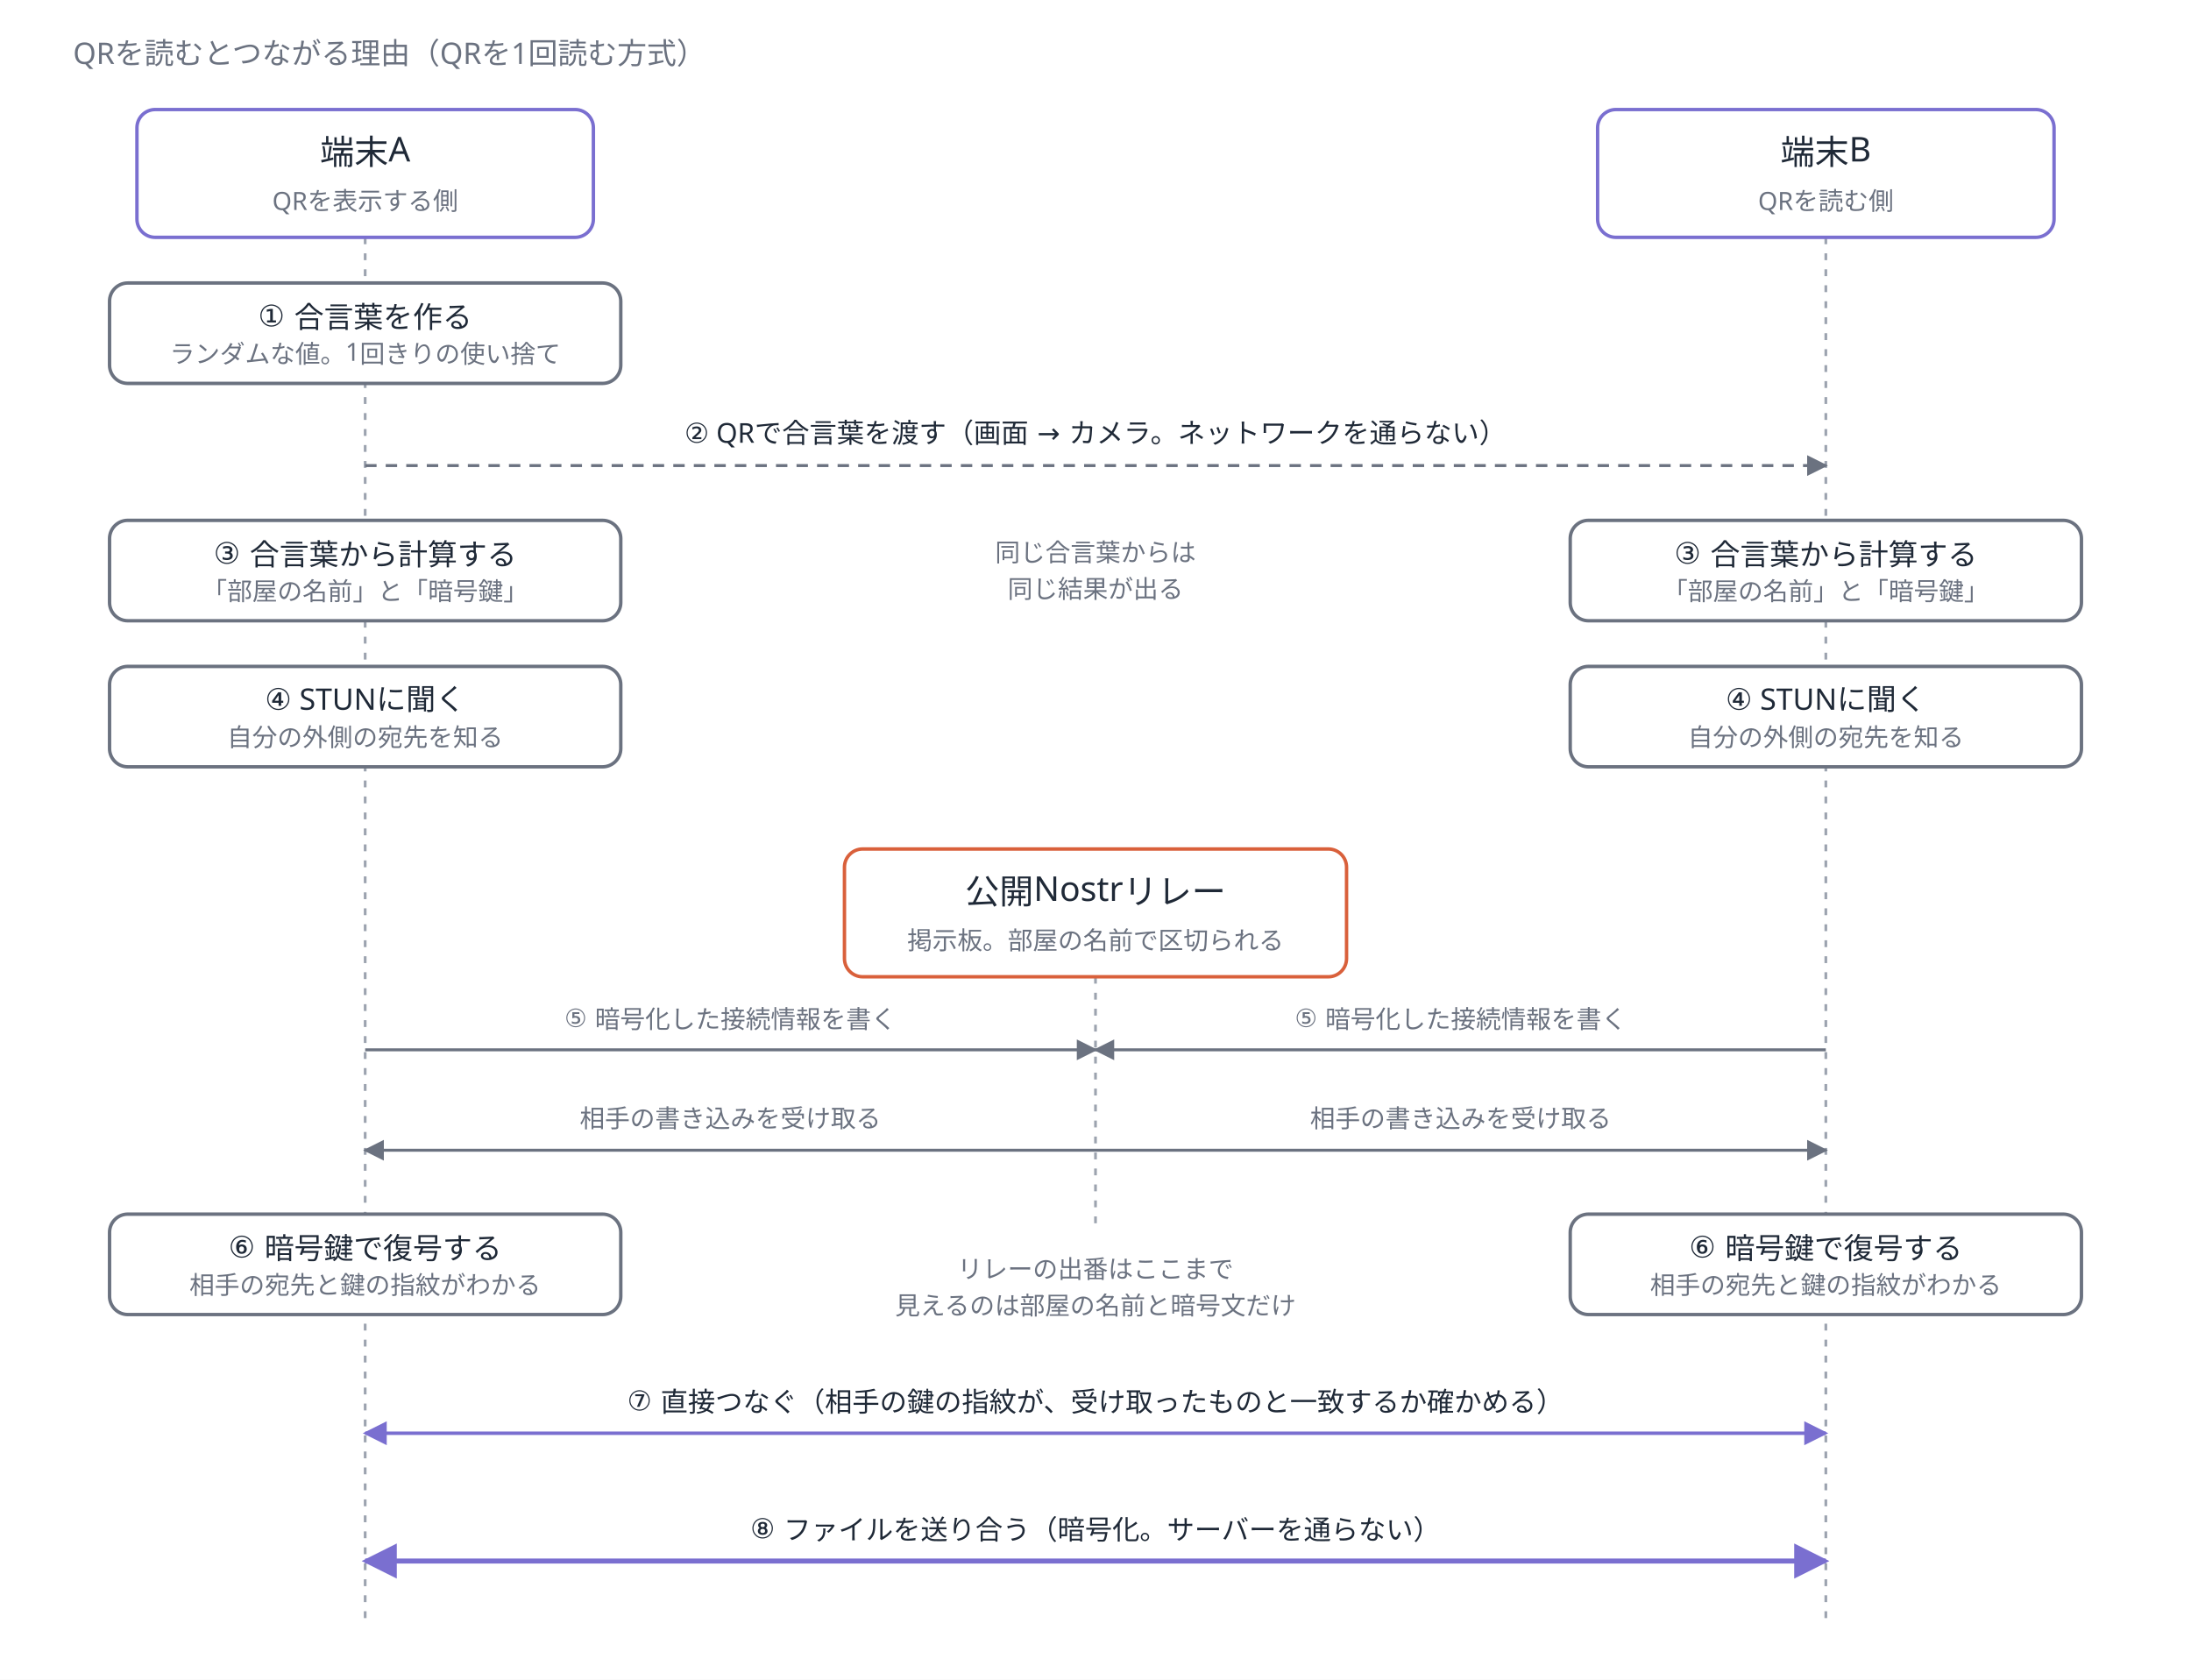
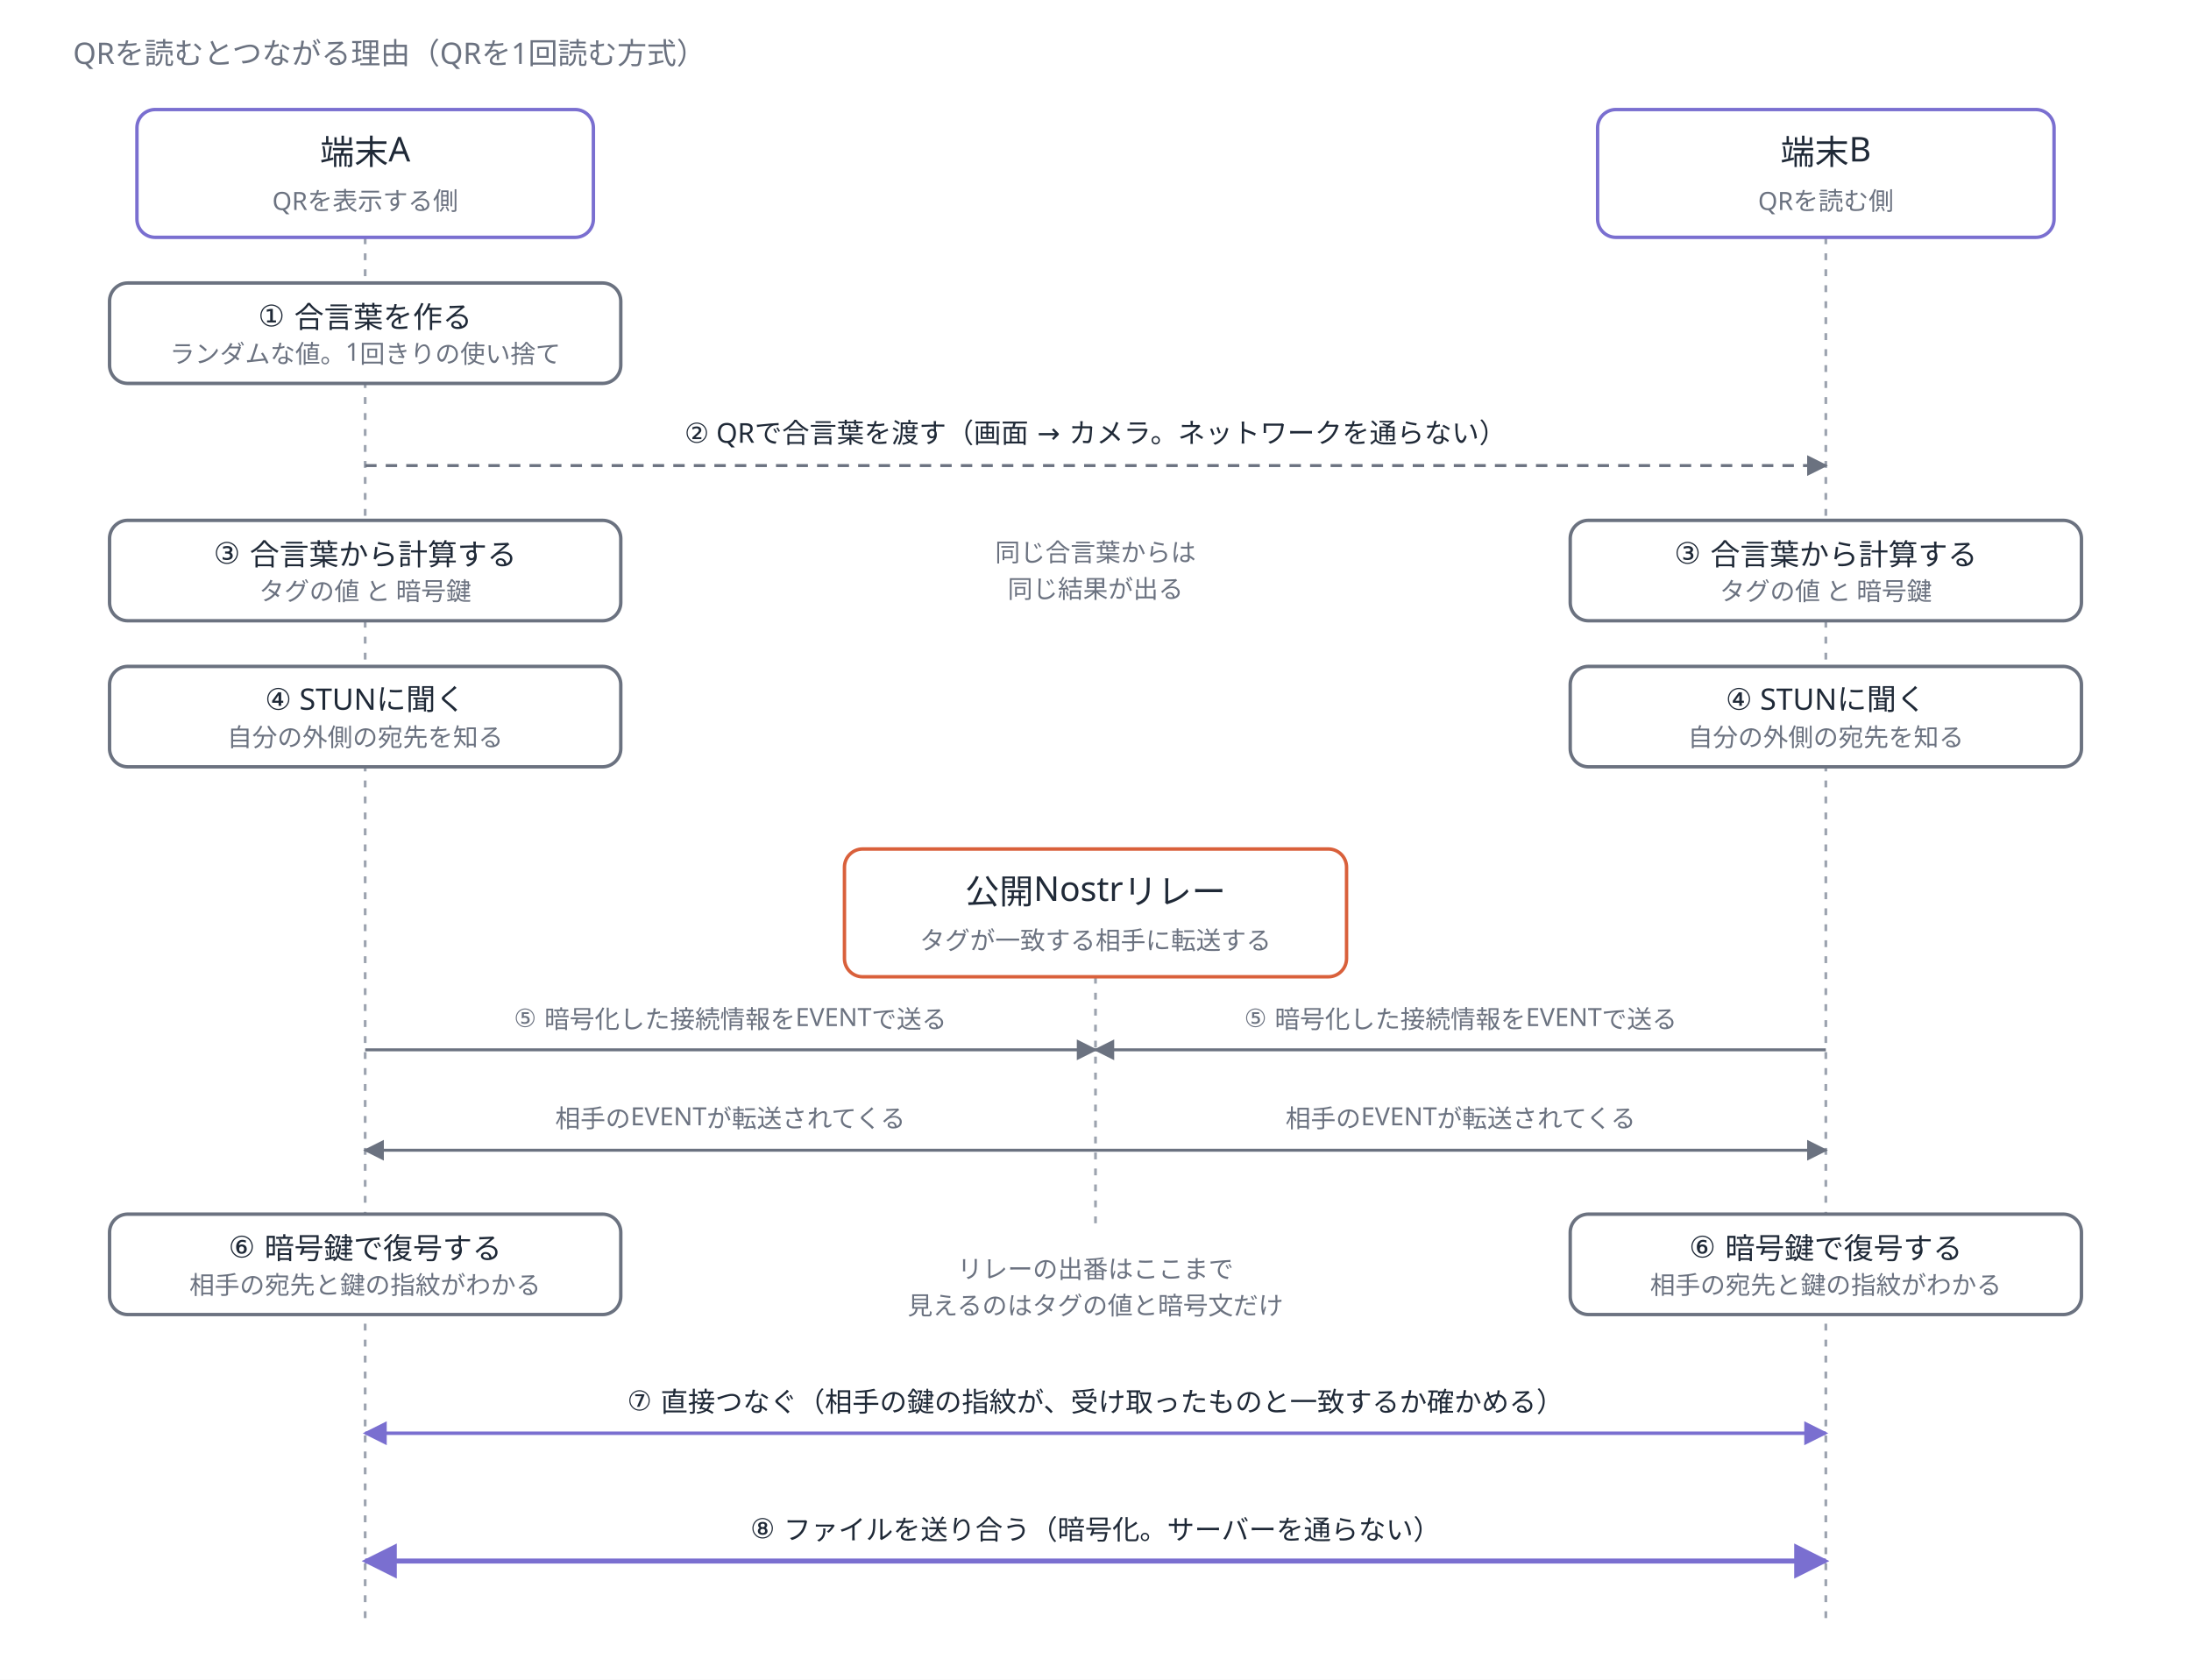
<svg xmlns="http://www.w3.org/2000/svg" viewBox="0 0 960 736" font-family="'Noto Sans JP','Hiragino Sans',sans-serif">
  <defs>
    <marker id="arrow" viewBox="0 0 10 10" refX="9" refY="5" markerWidth="7" markerHeight="7" orient="auto-start-reverse">
      <path d="M0,0 L10,5 L0,10 z" fill="#6b7280" />
    </marker>
    <marker id="arrow-p" viewBox="0 0 10 10" refX="9" refY="5" markerWidth="7" markerHeight="7" orient="auto-start-reverse">
      <path d="M0,0 L10,5 L0,10 z" fill="#7a6fd0" />
    </marker>
  </defs>
  <rect width="960" height="736" fill="#ffffff" />
  <text x="32" y="28" font-size="13" text-anchor="start" fill="#6b7280">QRを読むとつながる理由（QRを1回読む方式）</text>
  <line x1="160" y1="104" x2="160" y2="712" stroke="#9ca3af" stroke-width="1.2" stroke-dasharray="3 4" />
  <line x1="800" y1="104" x2="800" y2="712" stroke="#9ca3af" stroke-width="1.2" stroke-dasharray="3 4" />
  <line x1="480" y1="428" x2="480" y2="540" stroke="#9ca3af" stroke-width="1.2" stroke-dasharray="3 4" />
  <rect x="60" y="48" width="200" height="56" rx="8" fill="#ffffff" stroke="#7a6fd0" stroke-width="1.5" />
  <text x="160.0" y="72.0" font-size="15" text-anchor="middle" fill="#1f2937">端末A</text>
  <text x="160.0" y="92.0" font-size="11" text-anchor="middle" fill="#6b7280">QRを表示する側</text>
  <rect x="700" y="48" width="200" height="56" rx="8" fill="#ffffff" stroke="#7a6fd0" stroke-width="1.5" />
  <text x="800.0" y="72.0" font-size="15" text-anchor="middle" fill="#1f2937">端末B</text>
  <text x="800.0" y="92.0" font-size="11" text-anchor="middle" fill="#6b7280">QRを読む側</text>
  <rect x="48" y="124" width="224" height="44" rx="8" fill="#ffffff" stroke="#6b7280" stroke-width="1.5" />
  <text x="160" y="143" font-size="13" text-anchor="middle" fill="#1f2937">① 合言葉を作る</text>
  <text x="160" y="159" font-size="11" text-anchor="middle" fill="#6b7280">ランダムな値。1回きりの使い捨て</text>
  <line x1="160" y1="204" x2="800" y2="204" stroke="#6b7280" stroke-width="1.3" stroke-dasharray="5 4" marker-end="url(#arrow)" />
  <text x="480" y="194" font-size="12" text-anchor="middle" fill="#1f2937">② QRで合言葉を渡す（画面 → カメラ。ネットワークを通らない）</text>
  <rect x="48" y="228" width="224" height="44" rx="8" fill="#ffffff" stroke="#6b7280" stroke-width="1.5" />
  <text x="160" y="247" font-size="13" text-anchor="middle" fill="#1f2937">③ 合言葉から計算する</text>
-   <text x="160" y="263" font-size="11" text-anchor="middle" fill="#6b7280">「部屋の名前」と「暗号鍵」</text>
+   <text x="160" y="263" font-size="11" text-anchor="middle" fill="#6b7280">タグの値 と 暗号鍵</text>
  <rect x="688" y="228" width="224" height="44" rx="8" fill="#ffffff" stroke="#6b7280" stroke-width="1.5" />
  <text x="800" y="247" font-size="13" text-anchor="middle" fill="#1f2937">③ 合言葉から計算する</text>
-   <text x="800" y="263" font-size="11" text-anchor="middle" fill="#6b7280">「部屋の名前」と「暗号鍵」</text>
+   <text x="800" y="263" font-size="11" text-anchor="middle" fill="#6b7280">タグの値 と 暗号鍵</text>
  <text x="480" y="246" font-size="11" text-anchor="middle" fill="#6b7280">同じ合言葉からは</text>
  <text x="480" y="262" font-size="11" text-anchor="middle" fill="#6b7280">同じ結果が出る</text>
  <rect x="48" y="292" width="224" height="44" rx="8" fill="#ffffff" stroke="#6b7280" stroke-width="1.5" />
  <text x="160" y="311" font-size="13" text-anchor="middle" fill="#1f2937">④ STUNに聞く</text>
  <text x="160" y="327" font-size="11" text-anchor="middle" fill="#6b7280">自分の外側の宛先を知る</text>
  <rect x="688" y="292" width="224" height="44" rx="8" fill="#ffffff" stroke="#6b7280" stroke-width="1.5" />
  <text x="800" y="311" font-size="13" text-anchor="middle" fill="#1f2937">④ STUNに聞く</text>
  <text x="800" y="327" font-size="11" text-anchor="middle" fill="#6b7280">自分の外側の宛先を知る</text>
  <rect x="370" y="372" width="220" height="56" rx="8" fill="#ffffff" stroke="#d9603b" stroke-width="1.5" />
  <text x="480.0" y="396.0" font-size="15" text-anchor="middle" fill="#1f2937">公開Nostrリレー</text>
-   <text x="480.0" y="416.0" font-size="11" text-anchor="middle" fill="#6b7280">掲示板。部屋の名前で区切られる</text>
+   <text x="480.0" y="416.0" font-size="11" text-anchor="middle" fill="#6b7280">タグが一致する相手に転送する</text>
  <line x1="160" y1="460" x2="480" y2="460" stroke="#6b7280" stroke-width="1.3" marker-end="url(#arrow)" />
-   <text x="320" y="450" font-size="11" text-anchor="middle" fill="#6b7280">⑤ 暗号化した接続情報を書く</text>
+   <text x="320" y="450" font-size="11" text-anchor="middle" fill="#6b7280">⑤ 暗号化した接続情報をEVENTで送る</text>
  <line x1="800" y1="460" x2="480" y2="460" stroke="#6b7280" stroke-width="1.3" marker-end="url(#arrow)" />
-   <text x="640" y="450" font-size="11" text-anchor="middle" fill="#6b7280">⑤ 暗号化した接続情報を書く</text>
+   <text x="640" y="450" font-size="11" text-anchor="middle" fill="#6b7280">⑤ 暗号化した接続情報をEVENTで送る</text>
  <line x1="480" y1="504" x2="160" y2="504" stroke="#6b7280" stroke-width="1.3" marker-end="url(#arrow)" />
-   <text x="320" y="494" font-size="11" text-anchor="middle" fill="#6b7280">相手の書き込みを受け取る</text>
+   <text x="320" y="494" font-size="11" text-anchor="middle" fill="#6b7280">相手のEVENTが転送されてくる</text>
  <line x1="480" y1="504" x2="800" y2="504" stroke="#6b7280" stroke-width="1.3" marker-end="url(#arrow)" />
-   <text x="640" y="494" font-size="11" text-anchor="middle" fill="#6b7280">相手の書き込みを受け取る</text>
+   <text x="640" y="494" font-size="11" text-anchor="middle" fill="#6b7280">相手のEVENTが転送されてくる</text>
  <text x="480" y="560" font-size="11" text-anchor="middle" fill="#6b7280">リレーの出番はここまで</text>
-   <text x="480" y="576" font-size="11" text-anchor="middle" fill="#6b7280">見えるのは部屋の名前と暗号文だけ</text>
+   <text x="480" y="576" font-size="11" text-anchor="middle" fill="#6b7280">見えるのはタグの値と暗号文だけ</text>
  <rect x="48" y="532" width="224" height="44" rx="8" fill="#ffffff" stroke="#6b7280" stroke-width="1.5" />
  <text x="160" y="551" font-size="13" text-anchor="middle" fill="#1f2937">⑥ 暗号鍵で復号する</text>
  <text x="160" y="567" font-size="11" text-anchor="middle" fill="#6b7280">相手の宛先と鍵の指紋がわかる</text>
  <rect x="688" y="532" width="224" height="44" rx="8" fill="#ffffff" stroke="#6b7280" stroke-width="1.5" />
  <text x="800" y="551" font-size="13" text-anchor="middle" fill="#1f2937">⑥ 暗号鍵で復号する</text>
  <text x="800" y="567" font-size="11" text-anchor="middle" fill="#6b7280">相手の宛先と鍵の指紋がわかる</text>
  <line x1="160" y1="628" x2="800" y2="628" stroke="#7a6fd0" stroke-width="1.5" marker-start="url(#arrow-p)" marker-end="url(#arrow-p)" />
  <text x="480" y="618" font-size="12" text-anchor="middle" fill="#1f2937">⑦ 直接つなぐ（相手の鍵の指紋が、受け取ったものと一致するか確かめる）</text>
  <line x1="160" y1="684" x2="800" y2="684" stroke="#7a6fd0" stroke-width="2.2" marker-start="url(#arrow-p)" marker-end="url(#arrow-p)" />
  <text x="480" y="674" font-size="12" text-anchor="middle" fill="#1f2937">⑧ ファイルを送り合う（暗号化。サーバーを通らない）</text>
</svg>
